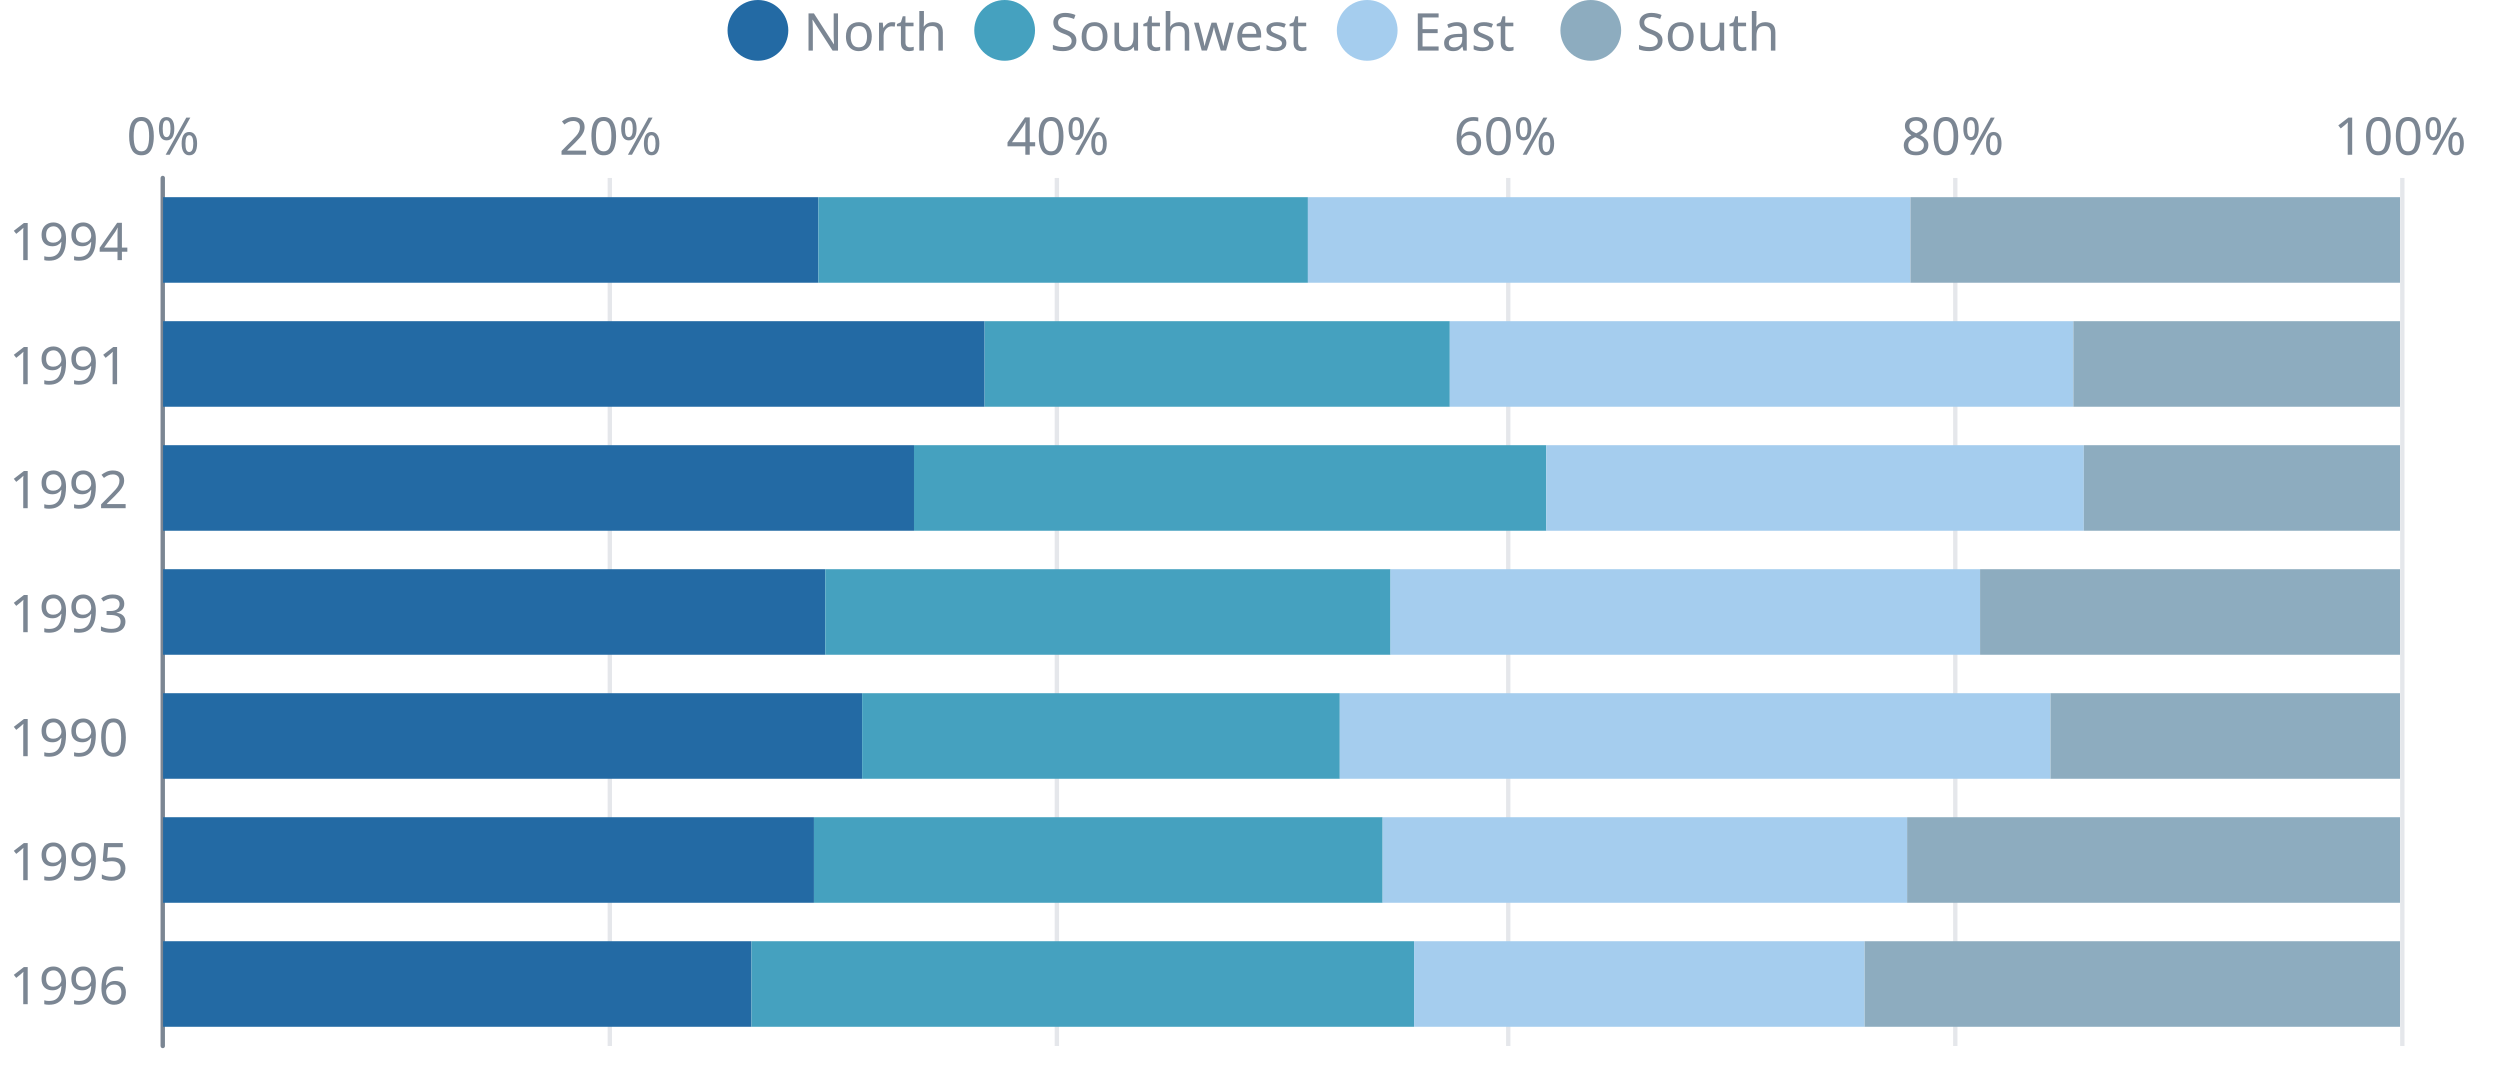
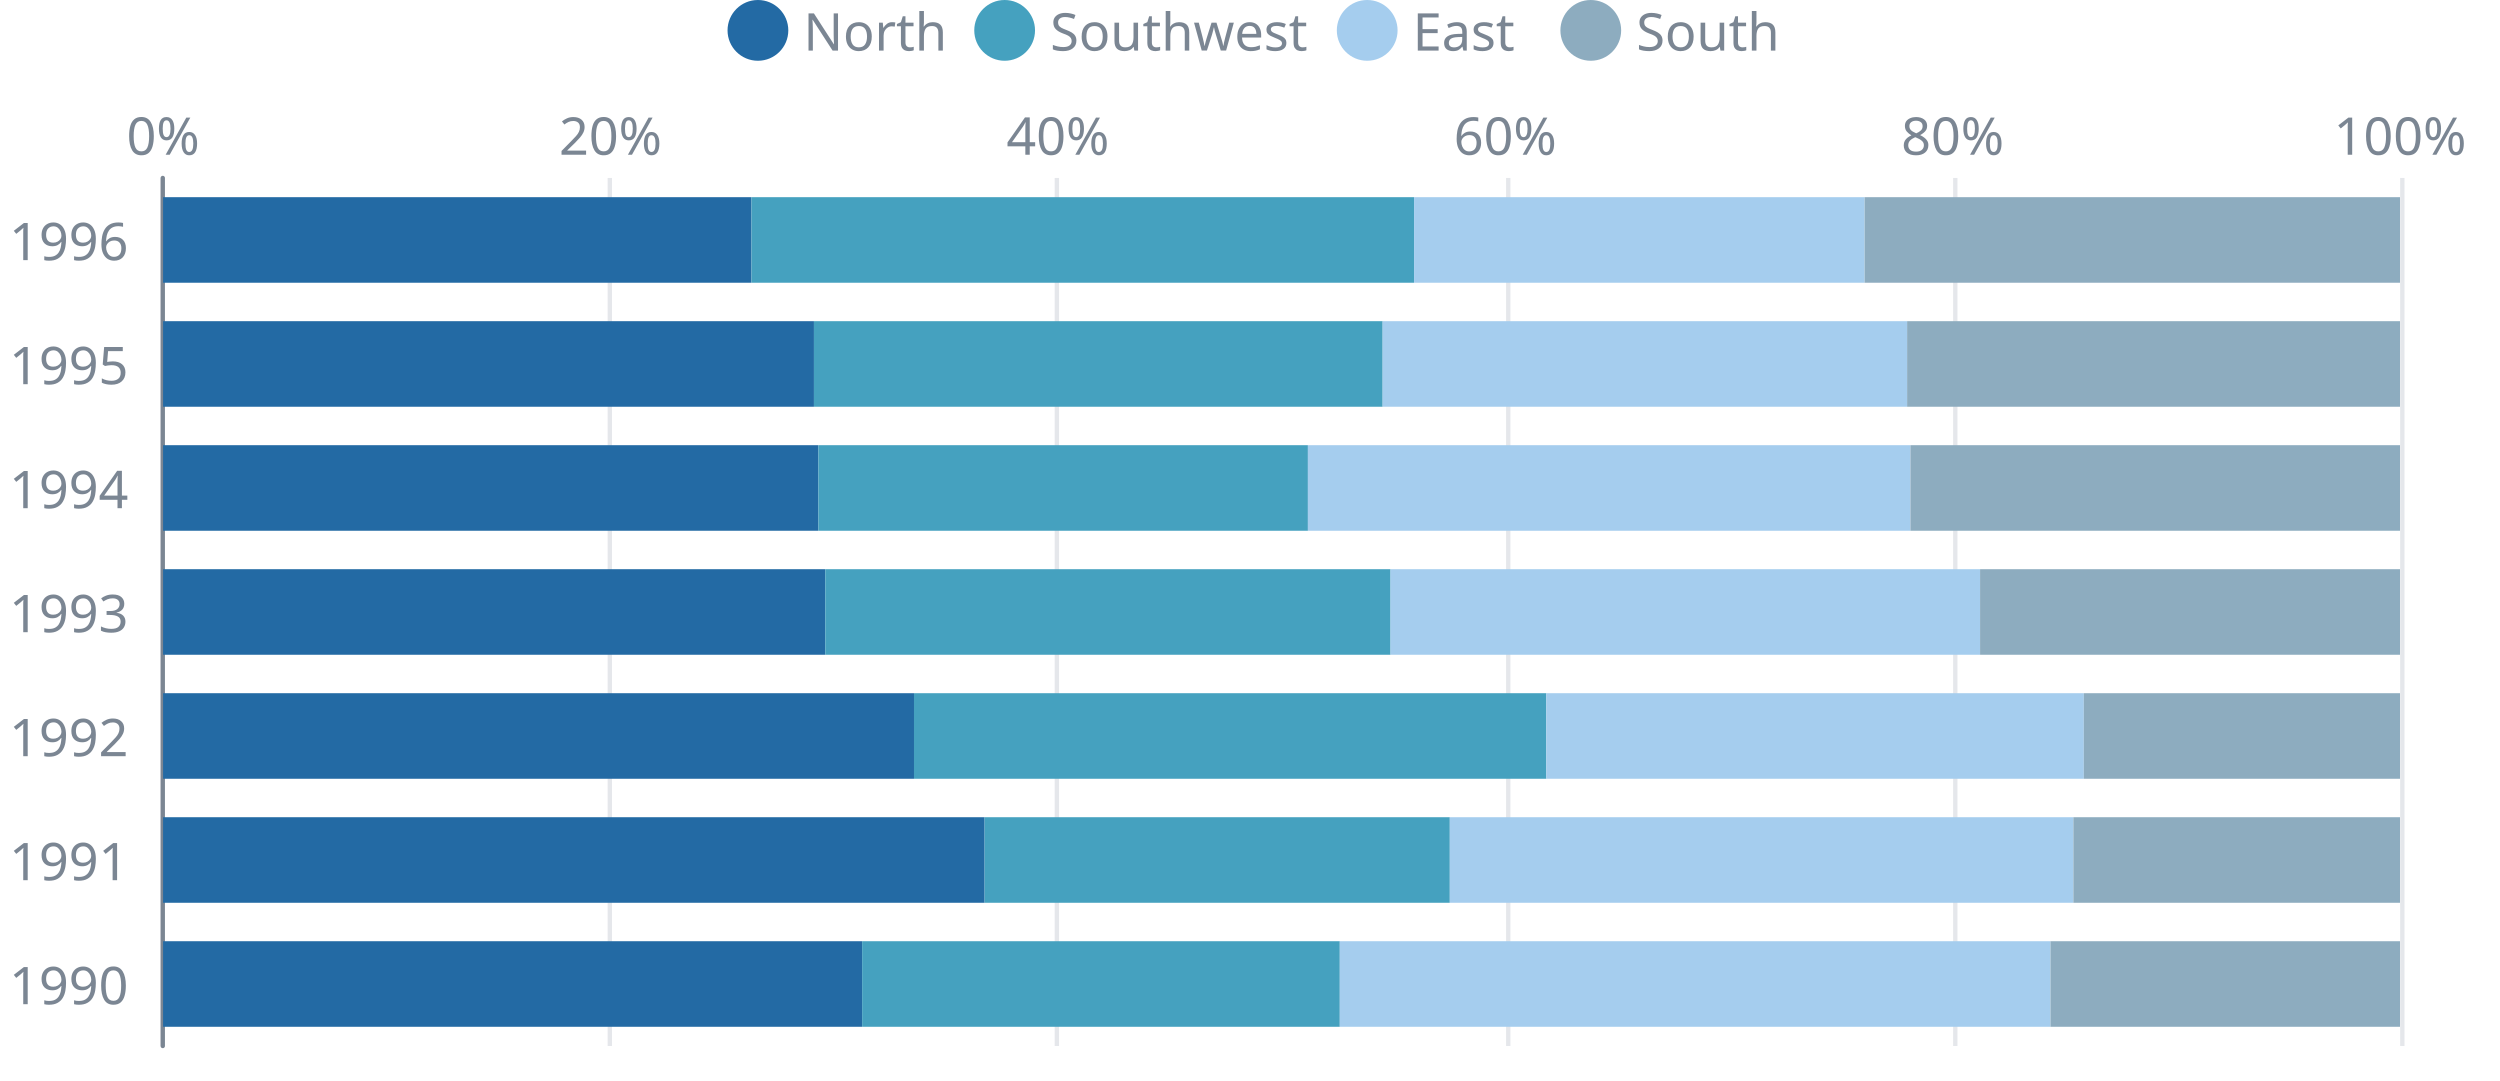
<svg xmlns="http://www.w3.org/2000/svg" width="576" height="249" version="1.1" baseProfile="full" viewBox="0 0 576 249">
  <rect width="576" height="249" x="0" y="0" id="0" fill="rgb(255,255,255)" fill-opacity="0" />
  <path d="M37.5 41L37.5 241" fill="none" stroke="hsla(215, 15%, 91%, 1)" />
  <path d="M140.5 41L140.5 241" fill="none" stroke="hsla(215, 15%, 91%, 1)" />
  <path d="M243.5 41L243.5 241" fill="none" stroke="hsla(215, 15%, 91%, 1)" />
  <path d="M347.5 41L347.5 241" fill="none" stroke="hsla(215, 15%, 91%, 1)" />
  <path d="M450.5 41L450.5 241" fill="none" stroke="hsla(215, 15%, 91%, 1)" />
  <path d="M553.5 41L553.5 241" fill="none" stroke="hsla(215, 15%, 91%, 1)" />
  <path d="M37.5 41L37.5 241" fill="none" stroke="hsla(212, 10%, 53%, 1)" stroke-linecap="round" />
-   <text dominant-baseline="central" text-anchor="end" style="font-size:12px;font-family:sans-serif;" transform="translate(29.5753 55.2857)" fill="hsla(212, 10%, 53%, 1)">1994</text>
-   <text dominant-baseline="central" text-anchor="end" style="font-size:12px;font-family:sans-serif;" transform="translate(29.5753 83.8571)" fill="hsla(212, 10%, 53%, 1)">1991</text>
-   <text dominant-baseline="central" text-anchor="end" style="font-size:12px;font-family:sans-serif;" transform="translate(29.5753 112.4286)" fill="hsla(212, 10%, 53%, 1)">1992</text>
+   <text dominant-baseline="central" text-anchor="end" style="font-size:12px;font-family:sans-serif;" transform="translate(29.5753 55.2857)" fill="hsla(212, 10%, 53%, 1)">1996</text>
+   <text dominant-baseline="central" text-anchor="end" style="font-size:12px;font-family:sans-serif;" transform="translate(29.5753 83.8571)" fill="hsla(212, 10%, 53%, 1)">1995</text>
+   <text dominant-baseline="central" text-anchor="end" style="font-size:12px;font-family:sans-serif;" transform="translate(29.5753 112.4286)" fill="hsla(212, 10%, 53%, 1)">1994</text>
  <text dominant-baseline="central" text-anchor="end" style="font-size:12px;font-family:sans-serif;" transform="translate(29.5753 141)" fill="hsla(212, 10%, 53%, 1)">1993</text>
-   <text dominant-baseline="central" text-anchor="end" style="font-size:12px;font-family:sans-serif;" transform="translate(29.5753 169.5714)" fill="hsla(212, 10%, 53%, 1)">1990</text>
-   <text dominant-baseline="central" text-anchor="end" style="font-size:12px;font-family:sans-serif;" transform="translate(29.5753 198.1429)" fill="hsla(212, 10%, 53%, 1)">1995</text>
-   <text dominant-baseline="central" text-anchor="end" style="font-size:12px;font-family:sans-serif;" transform="translate(29.5753 226.7143)" fill="hsla(212, 10%, 53%, 1)">1996</text>
+   <text dominant-baseline="central" text-anchor="end" style="font-size:12px;font-family:sans-serif;" transform="translate(29.5753 169.5714)" fill="hsla(212, 10%, 53%, 1)">1992</text>
+   <text dominant-baseline="central" text-anchor="end" style="font-size:12px;font-family:sans-serif;" transform="translate(29.5753 198.1429)" fill="hsla(212, 10%, 53%, 1)">1991</text>
+   <text dominant-baseline="central" text-anchor="end" style="font-size:12px;font-family:sans-serif;" transform="translate(29.5753 226.7143)" fill="hsla(212, 10%, 53%, 1)">1990</text>
  <text dominant-baseline="central" text-anchor="middle" style="font-size:12px;font-family:sans-serif;" y="-6" transform="translate(37.5753 37)" fill="hsla(212, 10%, 53%, 1)">0%</text>
  <text dominant-baseline="central" text-anchor="middle" style="font-size:12px;font-family:sans-serif;" y="-6" transform="translate(140.6523 37)" fill="hsla(212, 10%, 53%, 1)">20%</text>
  <text dominant-baseline="central" text-anchor="middle" style="font-size:12px;font-family:sans-serif;" y="-6" transform="translate(243.7292 37)" fill="hsla(212, 10%, 53%, 1)">40%</text>
  <text dominant-baseline="central" text-anchor="middle" style="font-size:12px;font-family:sans-serif;" y="-6" transform="translate(346.8061 37)" fill="hsla(212, 10%, 53%, 1)">60%</text>
  <text dominant-baseline="central" text-anchor="middle" style="font-size:12px;font-family:sans-serif;" y="-6" transform="translate(449.8831 37)" fill="hsla(212, 10%, 53%, 1)">80%</text>
  <text dominant-baseline="central" text-anchor="middle" style="font-size:12px;font-family:sans-serif;" y="-6" transform="translate(552.96 37)" fill="hsla(212, 10%, 53%, 1)">100%</text>
-   <path d="M37.575 45.429l150.971 0l0 19.714l-150.971 0Z" fill="hsla(207, 65%, 39%, 1)" />
-   <path d="M37.575 74l189.278 0l0 19.714l-189.278 0Z" fill="hsla(207, 65%, 39%, 1)" />
-   <path d="M37.575 102.571l173.009 0l0 19.714l-173.009 0Z" fill="hsla(207, 65%, 39%, 1)" />
+   <path d="M37.575 45.429l135.563 0l0 19.714l-135.563 0Z" fill="hsla(207, 65%, 39%, 1)" />
+   <path d="M37.575 74l149.957 0l0 19.714l-149.957 0Z" fill="hsla(207, 65%, 39%, 1)" />
+   <path d="M37.575 102.571l150.971 0l0 19.714l-150.971 0Z" fill="hsla(207, 65%, 39%, 1)" />
  <path d="M37.575 131.143l152.569 0l0 19.714l-152.569 0Z" fill="hsla(207, 65%, 39%, 1)" />
-   <path d="M37.575 159.714l161.058 0l0 19.714l-161.058 0Z" fill="hsla(207, 65%, 39%, 1)" />
-   <path d="M37.575 188.286l149.957 0l0 19.714l-149.957 0Z" fill="hsla(207, 65%, 39%, 1)" />
-   <path d="M37.575 216.857l135.563 0l0 19.714l-135.563 0Z" fill="hsla(207, 65%, 39%, 1)" />
-   <path d="M188.547 45.429l112.795 0l0 19.714l-112.795 0Z" fill="hsla(195, 49%, 51%, 1)" />
-   <path d="M226.854 74l107.182 0l0 19.714l-107.182 0Z" fill="hsla(195, 49%, 51%, 1)" />
-   <path d="M210.584 102.571l145.692 0l0 19.714l-145.692 0Z" fill="hsla(195, 49%, 51%, 1)" />
-   <path d="M190.144 131.143l130.242 0l0 19.714l-130.242 0Z" fill="hsla(195, 49%, 51%, 1)" />
-   <path d="M198.633 159.714l110.056 0l0 19.714l-110.056 0Z" fill="hsla(195, 49%, 51%, 1)" />
-   <path d="M187.532 188.286l131.03 0l0 19.714l-131.03 0Z" fill="hsla(195, 49%, 51%, 1)" />
-   <path d="M173.139 216.857l152.661 0l0 19.714l-152.661 0Z" fill="hsla(195, 49%, 51%, 1)" />
-   <path d="M301.341 45.429l138.824 0l0 19.714l-138.824 0Z" fill="hsla(207, 69%, 79%, 1)" />
-   <path d="M334.036 74l143.669 0l0 19.714l-143.669 0Z" fill="hsla(207, 69%, 79%, 1)" />
-   <path d="M356.276 102.571l123.838 0l0 19.714l-123.838 0Z" fill="hsla(207, 69%, 79%, 1)" />
+   <path d="M37.575 159.714l173.009 0l0 19.714l-173.009 0Z" fill="hsla(207, 65%, 39%, 1)" />
+   <path d="M37.575 188.286l189.278 0l0 19.714l-189.278 0Z" fill="hsla(207, 65%, 39%, 1)" />
+   <path d="M37.575 216.857l161.058 0l0 19.714l-161.058 0Z" fill="hsla(207, 65%, 39%, 1)" />
+   <path d="M173.139 45.429l152.661 0l0 19.714l-152.661 0Z" fill="rgb(69,161,191)" />
+   <path d="M187.532 74l131.03 0l0 19.714l-131.03 0Z" fill="rgb(69,161,191)" />
+   <path d="M188.547 102.571l112.795 0l0 19.714l-112.795 0Z" fill="rgb(69,161,191)" />
+   <path d="M190.144 131.143l130.242 0l0 19.714l-130.242 0Z" fill="rgb(69,161,191)" />
+   <path d="M210.584 159.714l145.692 0l0 19.714l-145.692 0Z" fill="rgb(69,161,191)" />
+   <path d="M226.854 188.286l107.182 0l0 19.714l-107.182 0Z" fill="rgb(69,161,191)" />
+   <path d="M198.633 216.857l110.056 0l0 19.714l-110.056 0Z" fill="rgb(69,161,191)" />
+   <path d="M325.8 45.429l103.81 0l0 19.714l-103.81 0Z" fill="hsla(207, 69%, 79%, 1)" />
+   <path d="M318.562 74l120.839 0l0 19.714l-120.839 0Z" fill="hsla(207, 69%, 79%, 1)" />
+   <path d="M301.341 102.571l138.824 0l0 19.714l-138.824 0Z" fill="hsla(207, 69%, 79%, 1)" />
  <path d="M320.386 131.143l135.823 0l0 19.714l-135.823 0Z" fill="hsla(207, 69%, 79%, 1)" />
-   <path d="M308.689 159.714l163.742 0l0 19.714l-163.742 0Z" fill="hsla(207, 69%, 79%, 1)" />
-   <path d="M318.562 188.286l120.839 0l0 19.714l-120.839 0Z" fill="hsla(207, 69%, 79%, 1)" />
-   <path d="M325.8 216.857l103.81 0l0 19.714l-103.81 0Z" fill="hsla(207, 69%, 79%, 1)" />
-   <path d="M440.165 45.429l112.795 0l0 19.714l-112.795 0Z" fill="hsla(202, 28%, 65%, 1)" />
-   <path d="M477.705 74l75.255 0l0 19.714l-75.255 0Z" fill="hsla(202, 28%, 65%, 1)" />
-   <path d="M480.114 102.571l72.846 0l0 19.714l-72.846 0Z" fill="hsla(202, 28%, 65%, 1)" />
+   <path d="M356.276 159.714l123.838 0l0 19.714l-123.838 0Z" fill="hsla(207, 69%, 79%, 1)" />
+   <path d="M334.036 188.286l143.669 0l0 19.714l-143.669 0Z" fill="hsla(207, 69%, 79%, 1)" />
+   <path d="M308.689 216.857l163.742 0l0 19.714l-163.742 0Z" fill="hsla(207, 69%, 79%, 1)" />
+   <path d="M429.61 45.429l123.35 0l0 19.714l-123.35 0Z" fill="hsla(202, 28%, 65%, 1)" />
+   <path d="M439.401 74l113.559 0l0 19.714l-113.559 0Z" fill="hsla(202, 28%, 65%, 1)" />
+   <path d="M440.165 102.571l112.795 0l0 19.714l-112.795 0Z" fill="hsla(202, 28%, 65%, 1)" />
  <path d="M456.209 131.143l96.751 0l0 19.714l-96.751 0Z" fill="hsla(202, 28%, 65%, 1)" />
-   <path d="M472.431 159.714l80.529 0l0 19.714l-80.529 0Z" fill="hsla(202, 28%, 65%, 1)" />
-   <path d="M439.401 188.286l113.559 0l0 19.714l-113.559 0Z" fill="hsla(202, 28%, 65%, 1)" />
-   <path d="M429.61 216.857l123.35 0l0 19.714l-123.35 0Z" fill="hsla(202, 28%, 65%, 1)" />
+   <path d="M480.114 159.714l72.846 0l0 19.714l-72.846 0Z" fill="hsla(202, 28%, 65%, 1)" />
+   <path d="M477.705 188.286l75.255 0l0 19.714l-75.255 0Z" fill="hsla(202, 28%, 65%, 1)" />
+   <path d="M472.431 216.857l80.529 0l0 19.714l-80.529 0Z" fill="hsla(202, 28%, 65%, 1)" />
  <path d="M0 0l240.748 0l0 14l-240.748 0Z" transform="translate(167.626 0)" fill="rgb(0,0,0)" fill-opacity="0" stroke="#ccc" stroke-width="0" />
  <path d="M19.5 7A7 7 0 1 1 19.5 6.999" transform="translate(162.126 0)" fill="hsla(207, 65%, 39%, 1)" />
  <text dominant-baseline="central" text-anchor="start" style="font-size:12px;font-family:sans-serif;" x="23" y="7" transform="translate(162.126 0)" fill="hsla(212, 10%, 53%, 1)">North</text>
  <path d="M19.5 7A7 7 0 1 1 19.5 6.999" transform="translate(218.9697 0)" fill="hsla(195, 49%, 51%, 1)" />
  <text dominant-baseline="central" text-anchor="start" style="font-size:12px;font-family:sans-serif;" x="23" y="7" transform="translate(218.9697 0)" fill="hsla(212, 10%, 53%, 1)">Southwest</text>
  <path d="M19.5 7A7 7 0 1 1 19.5 6.999" transform="translate(302.5029 0)" fill="hsla(207, 69%, 79%, 1)" />
  <text dominant-baseline="central" text-anchor="start" style="font-size:12px;font-family:sans-serif;" x="23" y="7" transform="translate(302.5029 0)" fill="hsla(212, 10%, 53%, 1)">East</text>
  <path d="M19.5 7A7 7 0 1 1 19.5 6.999" transform="translate(354.0146 0)" fill="hsla(202, 28%, 65%, 1)" />
  <text dominant-baseline="central" text-anchor="start" style="font-size:12px;font-family:sans-serif;" x="23" y="7" transform="translate(354.0146 0)" fill="hsla(212, 10%, 53%, 1)">South</text>
  <path d="M0 0l0 0l0 0l0 0Z" fill="rgb(0,0,0)" fill-opacity="0" stroke="#ccc" stroke-width="0" />
</svg>
